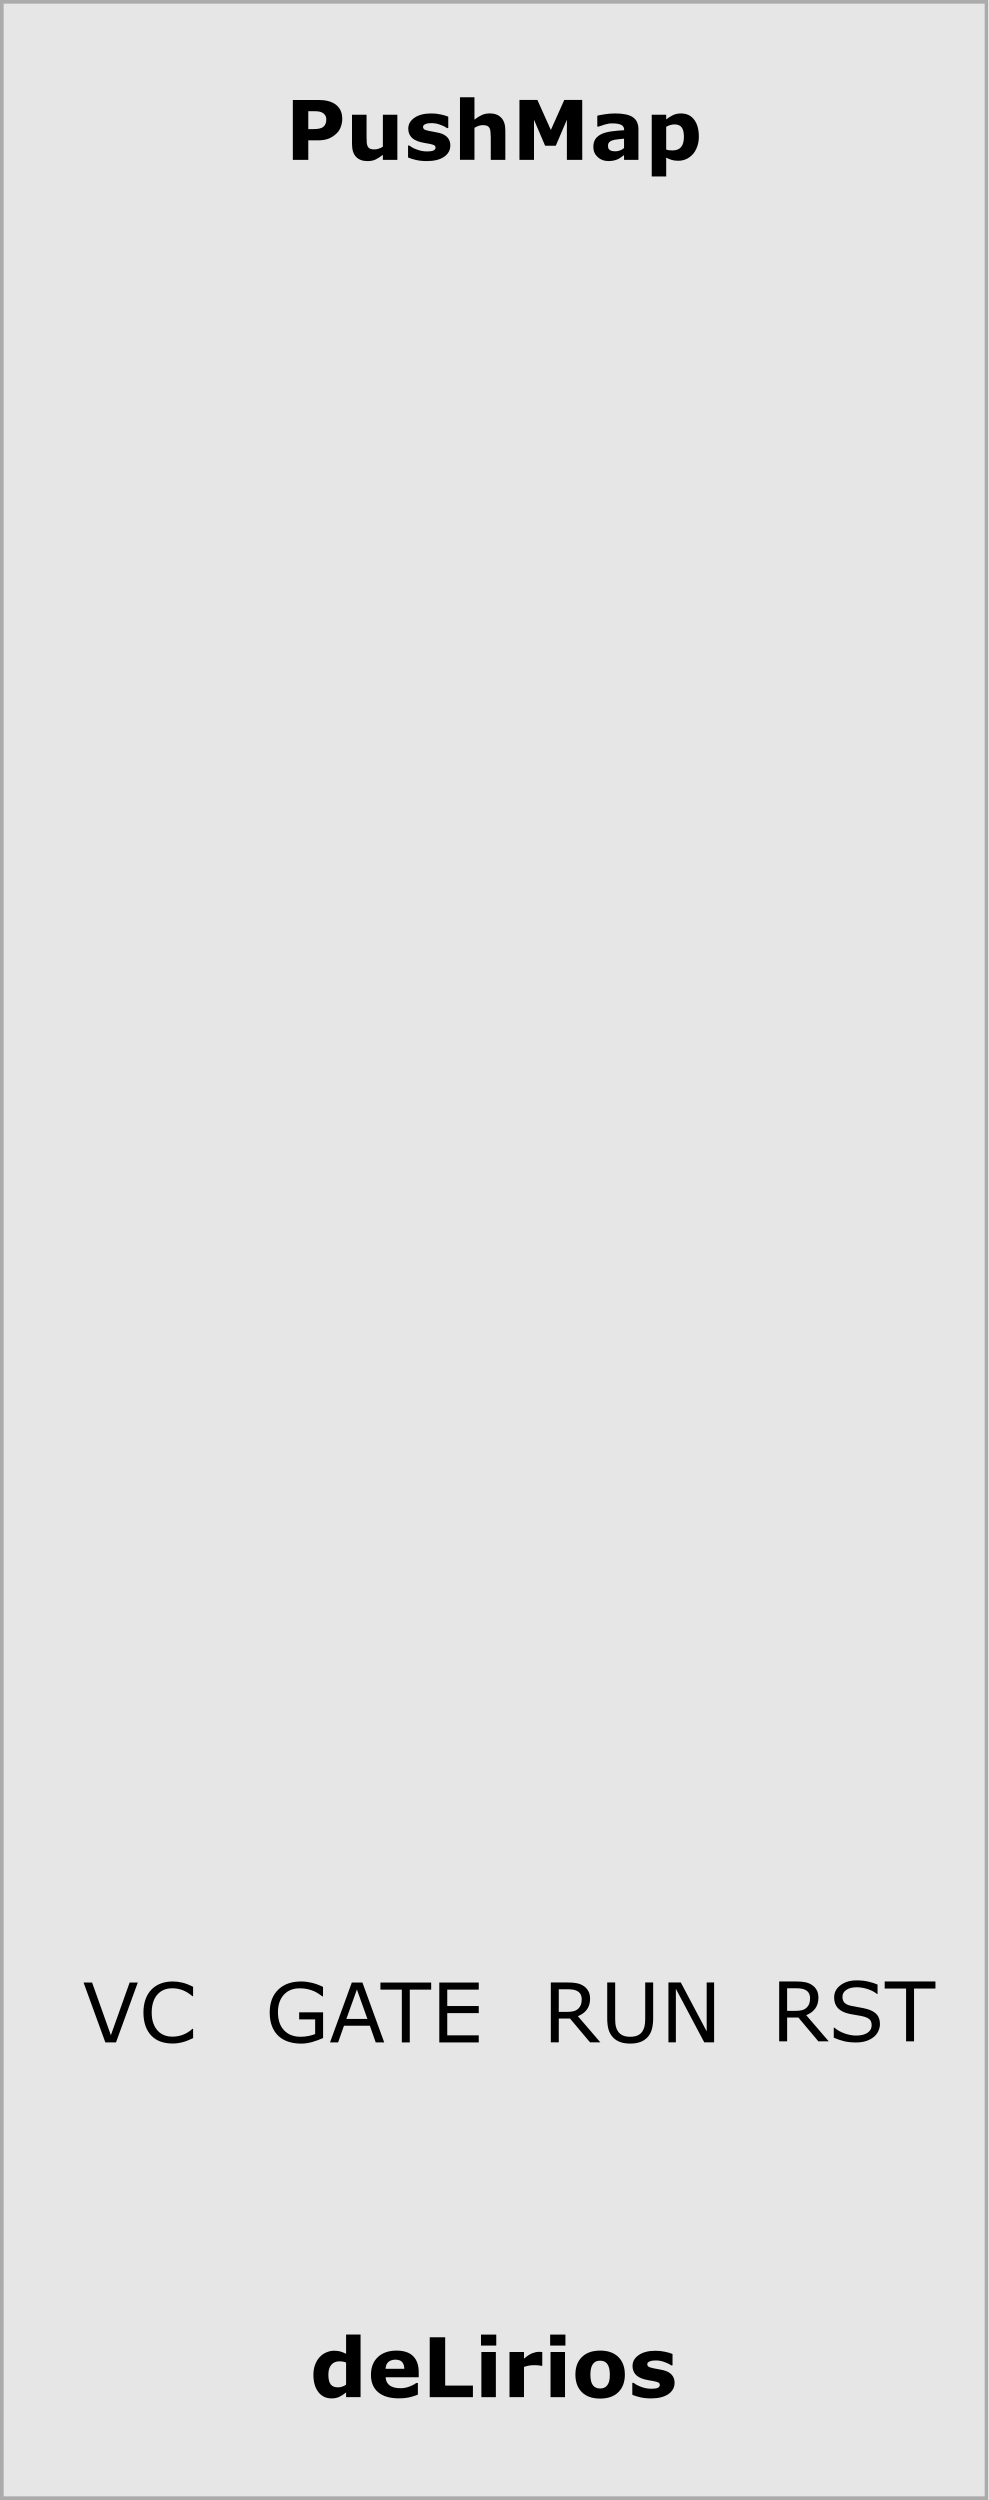
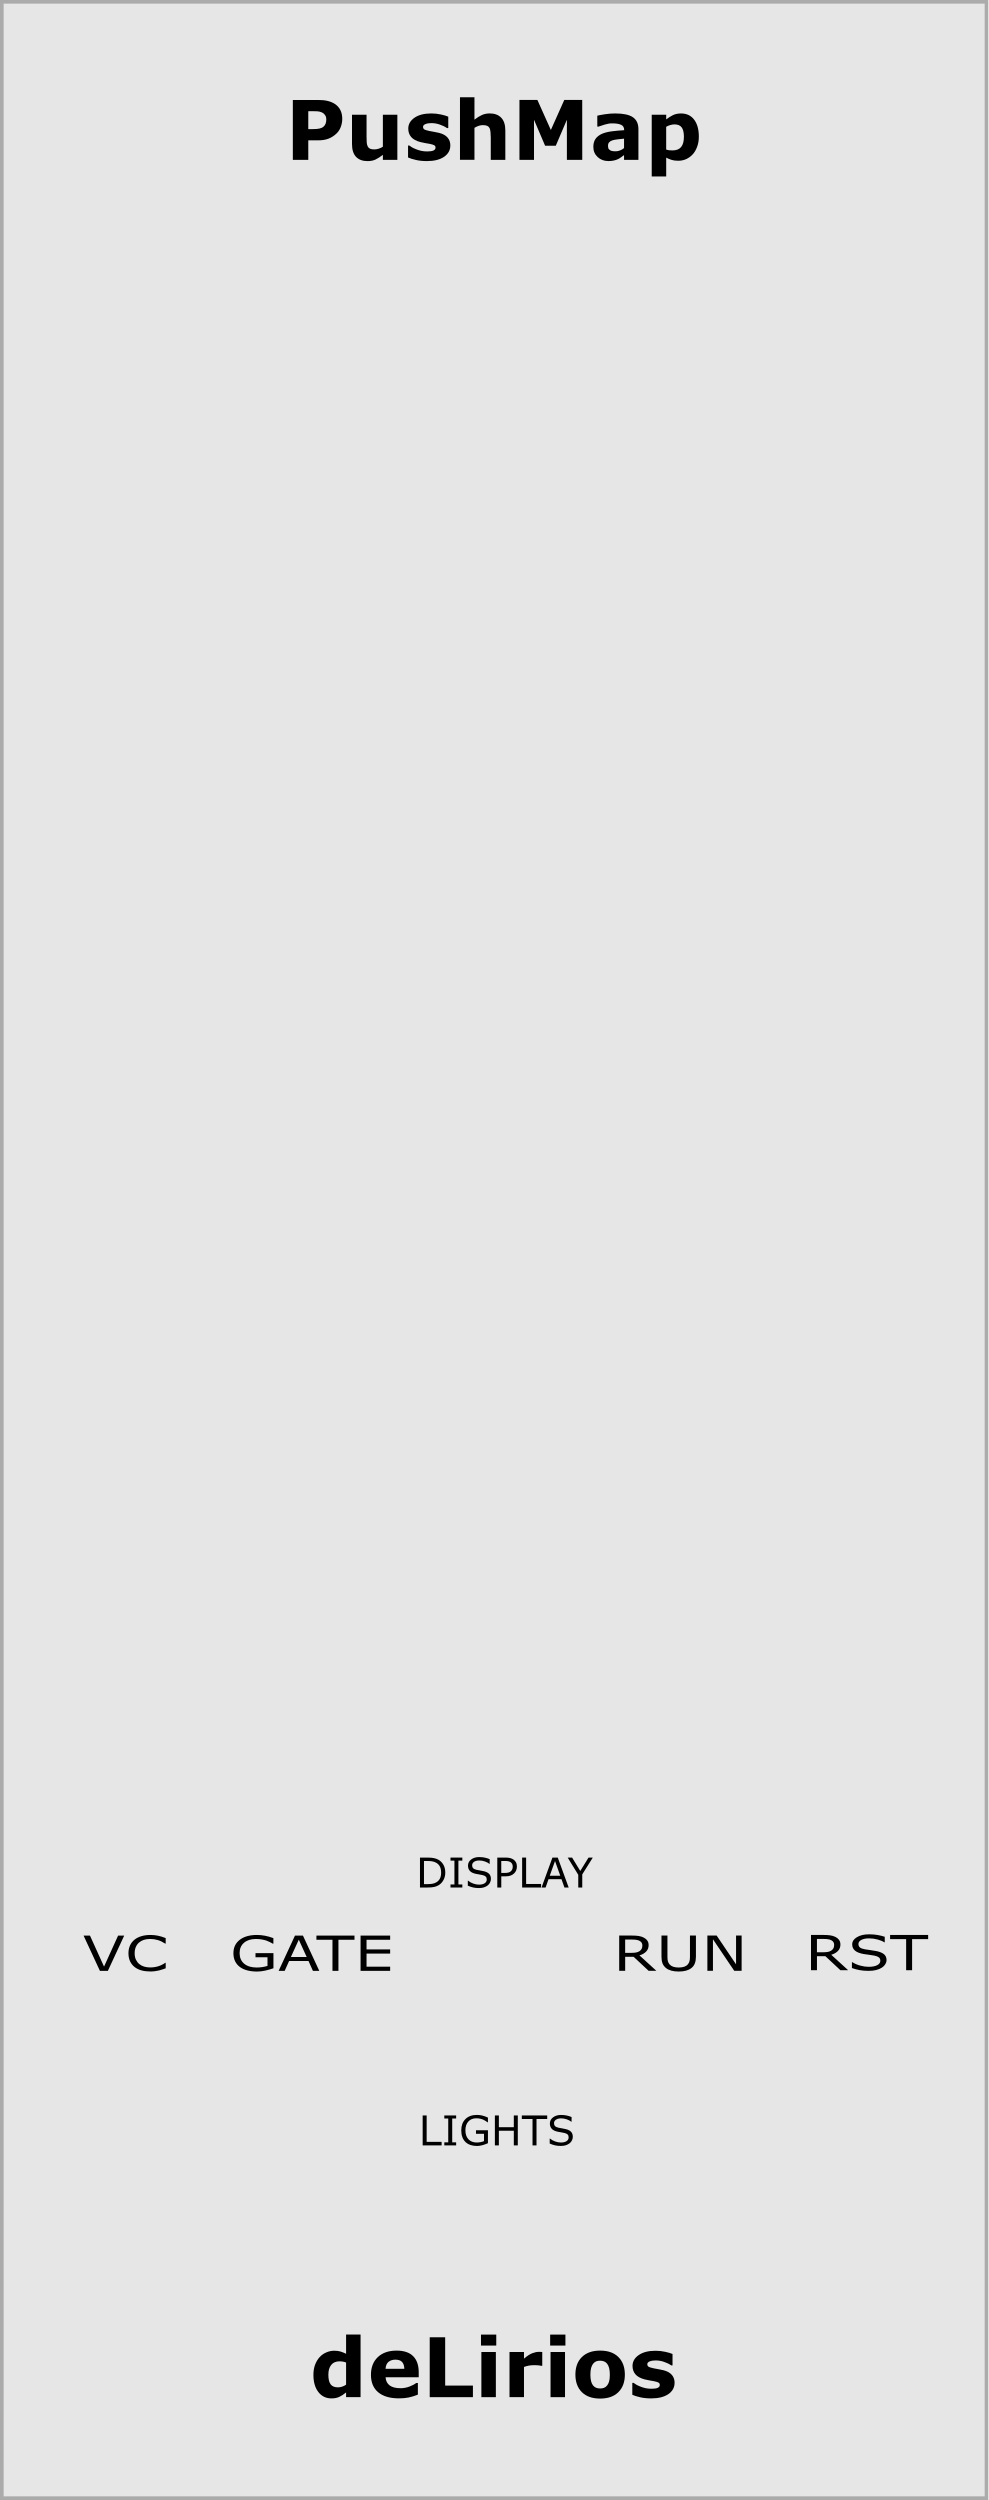
<svg xmlns="http://www.w3.org/2000/svg" id="svg22863" version="1.1" viewBox="0 0 50.8 128.501" height="128.501mm" width="50.8mm">
  <defs id="defs22857" />
  <g transform="translate(-69.85,-117.0889)" id="layer1" style="display:inline">
    <path id="path11771" d="M 69.942,117.183 H 120.556 V 245.496 H 69.942 Z m 0,0" style="fill:#e6e6e6;fill-opacity:1;fill-rule:nonzero;stroke:none;stroke-width:0.353" />
    <path id="path11773" d="m 120.65,117.089 h -50.8 v 128.501 h 50.8 z m -0.187,128.313 H 70.036 V 117.276 H 120.463 Z m 0,0" style="fill:#ababab;fill-opacity:1;fill-rule:nonzero;stroke:none;stroke-width:0.353" />
    <path id="path21860" d="" style="fill:#ffd714;fill-opacity:1;stroke:none;stroke-width:0.353" />
    <path id="path21804" d="" style="fill:#ffd714;fill-opacity:1;stroke:none;stroke-width:0.353" />
    <path id="path21824" d="" style="fill:#ffd714;fill-opacity:1;stroke:none;stroke-width:0.353" />
    <path id="path21756" d="" style="fill:#ffd714;fill-opacity:1;stroke:none;stroke-width:0.353" />
    <g aria-label="PushMap" id="text37-9" style="font-style:normal;font-variant:normal;font-weight:bold;font-stretch:normal;font-size:4.233px;line-height:1.25;font-family:sans-serif;-inkscape-font-specification:'sans-serif Bold';display:inline;fill:#000000;fill-opacity:1;stroke:none;stroke-width:0.265">
-       <path d="m 87.442,123.199 q 0,0.207 -0.072,0.405 -0.072,0.196 -0.207,0.331 -0.184,0.182 -0.411,0.275 -0.225,0.093 -0.562,0.093 h -0.494 v 1.003 h -0.794 v -3.078 h 1.306 q 0.294,0 0.494,0.052 0.203,0.05 0.358,0.151 0.186,0.122 0.283,0.312 0.099,0.19 0.099,0.457 z m -0.821,0.019 q 0,-0.13 -0.07,-0.223 -0.07,-0.095 -0.163,-0.132 -0.124,-0.05 -0.242,-0.054 -0.118,-0.006 -0.314,-0.006 h -0.136 v 0.922 h 0.227 q 0.203,0 0.333,-0.025 0.132,-0.025 0.221,-0.099 0.076,-0.066 0.11,-0.157 0.035,-0.093 0.035,-0.225 z" style="font-style:normal;font-variant:normal;font-weight:bold;font-stretch:normal;font-size:4.233px;font-family:sans-serif;-inkscape-font-specification:'sans-serif Bold';stroke-width:0.265" id="path117" />
+       <path d="m 87.442,123.199 q 0,0.207 -0.072,0.405 -0.072,0.196 -0.207,0.331 -0.184,0.182 -0.411,0.275 -0.225,0.093 -0.562,0.093 H 85.696 v 1.003 h -0.794 v -3.078 h 1.306 q 0.294,0 0.494,0.052 0.203,0.05 0.358,0.151 0.186,0.122 0.283,0.312 0.099,0.19 0.099,0.457 z m -0.821,0.019 q 0,-0.13 -0.07,-0.223 -0.07,-0.095 -0.163,-0.132 -0.124,-0.05 -0.242,-0.054 -0.118,-0.006 -0.314,-0.006 h -0.136 v 0.922 h 0.227 q 0.203,0 0.333,-0.025 0.132,-0.025 0.221,-0.099 0.076,-0.066 0.11,-0.157 0.035,-0.093 0.035,-0.225 z" style="font-style:normal;font-variant:normal;font-weight:bold;font-stretch:normal;font-size:4.233px;font-family:sans-serif;-inkscape-font-specification:'sans-serif Bold';stroke-width:0.265" id="path117" />
      <path d="m 90.274,125.305 h -0.744 v -0.256 q -0.207,0.157 -0.378,0.24 -0.172,0.081 -0.409,0.081 -0.384,0 -0.593,-0.221 -0.207,-0.221 -0.207,-0.653 v -1.511 h 0.748 v 1.151 q 0,0.176 0.01,0.294 0.012,0.116 0.054,0.192 0.039,0.076 0.118,0.112 0.081,0.035 0.223,0.035 0.095,0 0.211,-0.035 0.116,-0.035 0.223,-0.103 v -1.645 h 0.744 z" style="font-style:normal;font-variant:normal;font-weight:bold;font-stretch:normal;font-size:4.233px;font-family:sans-serif;-inkscape-font-specification:'sans-serif Bold';stroke-width:0.265" id="path119" />
      <path d="m 92.996,124.569 q 0,0.36 -0.322,0.581 -0.322,0.219 -0.883,0.219 -0.31,0 -0.562,-0.058 -0.252,-0.058 -0.405,-0.128 v -0.612 h 0.068 q 0.056,0.039 0.128,0.087 0.074,0.045 0.209,0.099 0.116,0.048 0.263,0.083 0.147,0.033 0.314,0.033 0.219,0 0.325,-0.048 0.105,-0.05 0.105,-0.145 0,-0.085 -0.062,-0.122 -0.062,-0.039 -0.236,-0.074 -0.083,-0.019 -0.225,-0.039 -0.141,-0.023 -0.256,-0.054 -0.316,-0.083 -0.469,-0.256 -0.153,-0.176 -0.153,-0.436 0,-0.335 0.316,-0.556 0.318,-0.223 0.868,-0.223 0.26,0 0.498,0.054 0.24,0.052 0.374,0.112 v 0.587 h -0.064 q -0.165,-0.114 -0.378,-0.184 -0.211,-0.072 -0.428,-0.072 -0.18,0 -0.304,0.05 -0.122,0.05 -0.122,0.141 0,0.083 0.056,0.126 0.056,0.043 0.263,0.087 0.114,0.023 0.244,0.045 0.132,0.021 0.265,0.054 0.294,0.076 0.434,0.242 0.141,0.163 0.141,0.409 z" style="font-style:normal;font-variant:normal;font-weight:bold;font-stretch:normal;font-size:4.233px;font-family:sans-serif;-inkscape-font-specification:'sans-serif Bold';stroke-width:0.265" id="path121" />
-       <path d="m 95.824,125.305 h -0.748 v -1.151 q 0,-0.141 -0.014,-0.279 -0.014,-0.141 -0.05,-0.207 -0.041,-0.076 -0.122,-0.112 -0.079,-0.035 -0.221,-0.035 -0.101,0 -0.207,0.033 -0.103,0.033 -0.225,0.105 v 1.645 h -0.744 v -3.216 h 0.744 v 1.151 q 0.198,-0.155 0.38,-0.238 0.184,-0.083 0.407,-0.083 0.376,0 0.587,0.219 0.213,0.219 0.213,0.655 z" style="font-style:normal;font-variant:normal;font-weight:bold;font-stretch:normal;font-size:4.233px;font-family:sans-serif;-inkscape-font-specification:'sans-serif Bold';stroke-width:0.265" id="path123" />
+       <path d="m 95.824,125.305 h -0.748 v -1.151 q 0,-0.141 -0.014,-0.279 -0.014,-0.141 -0.05,-0.207 -0.041,-0.076 -0.122,-0.112 -0.079,-0.035 -0.221,-0.035 -0.101,0 -0.207,0.033 -0.103,0.033 -0.225,0.105 v 1.645 h -0.744 V 122.089 h 0.744 v 1.151 q 0.198,-0.155 0.38,-0.238 0.184,-0.083 0.407,-0.083 0.376,0 0.587,0.219 0.213,0.219 0.213,0.655 z" style="font-style:normal;font-variant:normal;font-weight:bold;font-stretch:normal;font-size:4.233px;font-family:sans-serif;-inkscape-font-specification:'sans-serif Bold';stroke-width:0.265" id="path123" />
      <path d="m 99.778,125.305 h -0.79 v -2.061 l -0.571,1.337 h -0.548 l -0.571,-1.337 v 2.061 h -0.748 v -3.078 h 0.922 l 0.692,1.544 0.69,-1.544 h 0.922 z" style="font-style:normal;font-variant:normal;font-weight:bold;font-stretch:normal;font-size:4.233px;font-family:sans-serif;-inkscape-font-specification:'sans-serif Bold';stroke-width:0.265" id="path125" />
      <path d="m 101.926,124.7 v -0.484 q -0.151,0.012 -0.327,0.035 -0.176,0.021 -0.267,0.05 -0.112,0.035 -0.172,0.103 -0.058,0.066 -0.058,0.176 0,0.072 0.012,0.118 0.012,0.045 0.062,0.087 0.048,0.041 0.114,0.062 0.066,0.019 0.207,0.019 0.112,0 0.225,-0.045 0.116,-0.045 0.203,-0.12 z m 0,0.36 q -0.06,0.045 -0.149,0.11 -0.089,0.064 -0.167,0.101 -0.11,0.05 -0.227,0.072 -0.118,0.025 -0.258,0.025 -0.331,0 -0.554,-0.205 -0.223,-0.205 -0.223,-0.523 0,-0.254 0.114,-0.415 0.114,-0.161 0.322,-0.254 0.207,-0.093 0.513,-0.132 0.306,-0.039 0.635,-0.058 v -0.012 q 0,-0.192 -0.157,-0.265 -0.157,-0.074 -0.463,-0.074 -0.184,0 -0.393,0.066 -0.209,0.064 -0.3,0.099 h -0.068 v -0.56 q 0.118,-0.031 0.382,-0.072 0.267,-0.043 0.533,-0.043 0.635,0 0.916,0.196 0.283,0.194 0.283,0.612 v 1.579 h -0.738 z" style="font-style:normal;font-variant:normal;font-weight:bold;font-stretch:normal;font-size:4.233px;font-family:sans-serif;-inkscape-font-specification:'sans-serif Bold';stroke-width:0.265" id="path127" />
      <path d="m 105.771,124.113 q 0,0.287 -0.089,0.523 -0.087,0.236 -0.229,0.389 -0.149,0.161 -0.337,0.244 -0.188,0.083 -0.403,0.083 -0.198,0 -0.337,-0.043 -0.138,-0.041 -0.283,-0.118 v 0.967 h -0.744 v -3.173 h 0.744 v 0.242 q 0.172,-0.136 0.349,-0.221 0.18,-0.085 0.413,-0.085 0.434,0 0.674,0.318 0.242,0.318 0.242,0.874 z m -0.767,0.015 q 0,-0.339 -0.116,-0.492 -0.116,-0.153 -0.366,-0.153 -0.105,0 -0.217,0.033 -0.112,0.031 -0.213,0.091 v 1.168 q 0.074,0.029 0.159,0.037 0.085,0.008 0.167,0.008 0.296,0 0.44,-0.172 0.145,-0.174 0.145,-0.521 z" style="font-style:normal;font-variant:normal;font-weight:bold;font-stretch:normal;font-size:4.233px;font-family:sans-serif;-inkscape-font-specification:'sans-serif Bold';stroke-width:0.265" id="path129" />
    </g>
    <g aria-label="deLirios" id="text37-9-1" style="font-style:normal;font-variant:normal;font-weight:bold;font-stretch:normal;font-size:4.233px;line-height:1.25;font-family:sans-serif;-inkscape-font-specification:'sans-serif Bold';display:inline;fill:#000000;fill-opacity:1;stroke:none;stroke-width:0.265">
      <path d="m 88.383,240.304 h -0.744 v -0.242 q -0.192,0.157 -0.36,0.232 -0.167,0.074 -0.387,0.074 -0.424,0 -0.678,-0.327 -0.254,-0.327 -0.254,-0.881 0,-0.296 0.085,-0.523 0.087,-0.229 0.236,-0.393 0.141,-0.155 0.341,-0.24 0.201,-0.087 0.401,-0.087 0.209,0 0.341,0.045 0.134,0.043 0.275,0.112 v -0.988 h 0.744 z m -0.744,-0.641 v -1.139 q -0.079,-0.033 -0.165,-0.048 -0.087,-0.015 -0.159,-0.015 -0.294,0 -0.44,0.184 -0.147,0.182 -0.147,0.506 0,0.341 0.118,0.496 0.118,0.153 0.378,0.153 0.101,0 0.215,-0.037 0.114,-0.039 0.201,-0.101 z" style="font-style:normal;font-variant:normal;font-weight:bold;font-stretch:normal;font-size:4.233px;font-family:sans-serif;-inkscape-font-specification:'sans-serif Bold';stroke-width:0.265" id="path132" />
      <path d="m 91.372,239.281 h -1.703 q 0.017,0.273 0.207,0.418 0.192,0.145 0.564,0.145 0.236,0 0.457,-0.085 0.221,-0.085 0.349,-0.182 h 0.083 v 0.597 q -0.252,0.101 -0.475,0.147 -0.223,0.045 -0.494,0.045 -0.699,0 -1.071,-0.314 -0.372,-0.314 -0.372,-0.895 0,-0.575 0.351,-0.909 0.353,-0.337 0.967,-0.337 0.566,0 0.852,0.287 0.285,0.285 0.285,0.823 z m -0.74,-0.436 q -0.006,-0.234 -0.116,-0.351 -0.11,-0.118 -0.341,-0.118 -0.215,0 -0.353,0.112 -0.138,0.112 -0.155,0.358 z" style="font-style:normal;font-variant:normal;font-weight:bold;font-stretch:normal;font-size:4.233px;font-family:sans-serif;-inkscape-font-specification:'sans-serif Bold';stroke-width:0.265" id="path134" />
      <path d="m 94.158,240.304 h -2.22 v -3.078 h 0.794 v 2.483 h 1.426 z" style="font-style:normal;font-variant:normal;font-weight:bold;font-stretch:normal;font-size:4.233px;font-family:sans-serif;-inkscape-font-specification:'sans-serif Bold';stroke-width:0.265" id="path136" />
      <path d="m 95.337,240.304 h -0.744 v -2.321 h 0.744 z m 0.021,-2.652 h -0.785 v -0.564 h 0.785 z" style="font-style:normal;font-variant:normal;font-weight:bold;font-stretch:normal;font-size:4.233px;font-family:sans-serif;-inkscape-font-specification:'sans-serif Bold';stroke-width:0.265" id="path138" />
      <path d="m 97.722,238.692 h -0.066 q -0.048,-0.017 -0.153,-0.025 -0.105,-0.008 -0.176,-0.008 -0.159,0 -0.281,0.021 -0.122,0.021 -0.263,0.07 v 1.554 h -0.744 v -2.321 h 0.744 v 0.341 q 0.246,-0.211 0.428,-0.279 0.182,-0.07 0.335,-0.07 0.039,0 0.089,0.002 0.05,0.002 0.087,0.006 z" style="font-style:normal;font-variant:normal;font-weight:bold;font-stretch:normal;font-size:4.233px;font-family:sans-serif;-inkscape-font-specification:'sans-serif Bold';stroke-width:0.265" id="path140" />
      <path d="m 98.892,240.304 h -0.744 v -2.321 h 0.744 z m 0.021,-2.652 h -0.785 v -0.564 h 0.785 z" style="font-style:normal;font-variant:normal;font-weight:bold;font-stretch:normal;font-size:4.233px;font-family:sans-serif;-inkscape-font-specification:'sans-serif Bold';stroke-width:0.265" id="path142" />
      <path d="m 101.968,239.145 q 0,0.573 -0.335,0.903 -0.333,0.329 -0.936,0.329 -0.604,0 -0.938,-0.329 -0.333,-0.331 -0.333,-0.903 0,-0.577 0.335,-0.905 0.337,-0.329 0.936,-0.329 0.608,0 0.938,0.331 0.333,0.331 0.333,0.903 z m -0.916,0.564 q 0.072,-0.089 0.107,-0.213 0.037,-0.126 0.037,-0.347 0,-0.205 -0.037,-0.343 -0.037,-0.139 -0.103,-0.221 -0.066,-0.085 -0.159,-0.12 -0.093,-0.035 -0.201,-0.035 -0.107,0 -0.192,0.029 -0.083,0.029 -0.159,0.116 -0.068,0.081 -0.11,0.221 -0.039,0.141 -0.039,0.353 0,0.19 0.035,0.331 0.035,0.139 0.103,0.223 0.066,0.081 0.157,0.118 0.093,0.037 0.211,0.037 0.101,0 0.192,-0.033 0.093,-0.035 0.157,-0.116 z" style="font-style:normal;font-variant:normal;font-weight:bold;font-stretch:normal;font-size:4.233px;font-family:sans-serif;-inkscape-font-specification:'sans-serif Bold';stroke-width:0.265" id="path144" />
      <path d="m 104.523,239.568 q 0,0.36 -0.322,0.581 -0.322,0.219 -0.883,0.219 -0.31,0 -0.562,-0.058 -0.252,-0.058 -0.405,-0.128 v -0.612 h 0.068 q 0.056,0.039 0.128,0.087 0.074,0.045 0.209,0.099 0.116,0.048 0.263,0.083 0.147,0.033 0.314,0.033 0.219,0 0.325,-0.048 0.105,-0.05 0.105,-0.145 0,-0.085 -0.062,-0.122 -0.062,-0.039 -0.236,-0.074 -0.083,-0.019 -0.225,-0.039 -0.141,-0.023 -0.256,-0.054 -0.316,-0.083 -0.469,-0.256 -0.153,-0.176 -0.153,-0.436 0,-0.335 0.316,-0.556 0.318,-0.223 0.868,-0.223 0.26,0 0.498,0.054 0.24,0.052 0.374,0.112 v 0.587 h -0.064 q -0.165,-0.114 -0.378,-0.184 -0.211,-0.072 -0.428,-0.072 -0.18,0 -0.304,0.05 -0.122,0.05 -0.122,0.141 0,0.083 0.056,0.126 0.056,0.043 0.263,0.087 0.114,0.023 0.244,0.045 0.132,0.021 0.265,0.054 0.294,0.076 0.434,0.242 0.141,0.163 0.141,0.409 z" style="font-style:normal;font-variant:normal;font-weight:bold;font-stretch:normal;font-size:4.233px;font-family:sans-serif;-inkscape-font-specification:'sans-serif Bold';stroke-width:0.265" id="path146" />
    </g>
-     <g transform="translate(-1.058333,-4.233333)" style="font-size:4.233px;line-height:1.25;font-family:sans-serif;stroke-width:0.265" id="text34" aria-label="VC">
+     <g transform="matrix(0.749739,0,0,0.5887541,17.76226,85.15385)" style="font-size:4.233px;line-height:1.25;font-family:sans-serif;stroke-width:0.265" id="text34" aria-label="VC">
      <path id="path80" style="font-size:4.233px;stroke-width:0.265" d="m 77.99,223.226 -1.12,3.078 h -0.546 l -1.12,-3.078 h 0.438 l 0.965,2.708 0.965,-2.708 z" />
      <path id="path82" style="font-size:4.233px;stroke-width:0.265" d="m 80.835,226.081 q -0.114,0.05 -0.207,0.093 -0.091,0.043 -0.24,0.091 -0.126,0.039 -0.275,0.066 -0.147,0.029 -0.325,0.029 -0.335,0 -0.61,-0.093 -0.273,-0.095 -0.475,-0.296 -0.198,-0.196 -0.31,-0.498 -0.112,-0.304 -0.112,-0.705 0,-0.38 0.107,-0.68 0.107,-0.3 0.31,-0.506 0.196,-0.201 0.473,-0.306 0.279,-0.105 0.618,-0.105 0.248,0 0.494,0.06 0.248,0.06 0.55,0.211 v 0.486 h -0.031 q -0.254,-0.213 -0.504,-0.31 -0.25,-0.097 -0.535,-0.097 -0.234,0 -0.422,0.076 -0.186,0.074 -0.333,0.234 -0.143,0.155 -0.223,0.393 -0.079,0.236 -0.079,0.546 0,0.325 0.087,0.558 0.089,0.234 0.227,0.38 0.145,0.153 0.337,0.227 0.194,0.072 0.409,0.072 0.296,0 0.554,-0.101 0.258,-0.101 0.484,-0.304 h 0.029 z" />
    </g>
-     <g transform="translate(0,-4.233333)" style="font-size:4.233px;line-height:1.25;font-family:sans-serif;display:inline;stroke-width:0.265" id="text34-2" aria-label="GATE">
+     <g transform="matrix(0.749739,0,0,0.5887541,19.0849,85.15385)" style="font-size:4.233px;line-height:1.25;font-family:sans-serif;display:inline;stroke-width:0.265" id="text34-2" aria-label="GATE">
      <path id="path85" style="font-size:4.233px;stroke-width:0.265" d="m 86.457,226.077 q -0.252,0.116 -0.552,0.203 -0.298,0.085 -0.577,0.085 -0.36,0 -0.659,-0.099 -0.3,-0.099 -0.511,-0.298 -0.213,-0.201 -0.329,-0.5 -0.116,-0.302 -0.116,-0.705 0,-0.738 0.43,-1.164 0.432,-0.428 1.184,-0.428 0.263,0 0.535,0.064 0.275,0.062 0.591,0.213 v 0.486 h -0.037 q -0.064,-0.05 -0.186,-0.13 -0.122,-0.081 -0.24,-0.134 -0.143,-0.064 -0.325,-0.105 -0.18,-0.043 -0.409,-0.043 -0.517,0 -0.819,0.333 -0.3,0.331 -0.3,0.897 0,0.597 0.314,0.93 0.314,0.331 0.856,0.331 0.198,0 0.395,-0.039 0.198,-0.039 0.347,-0.101 v -0.754 H 85.227 V 224.756 h 1.23 z" />
      <path id="path87" style="font-size:4.233px;stroke-width:0.265" d="m 89.599,226.304 h -0.436 l -0.302,-0.858 h -1.331 l -0.302,0.858 h -0.415 l 1.12,-3.078 h 0.546 z m -0.864,-1.209 -0.54,-1.511 -0.542,1.511 z" />
      <path id="path89" style="font-size:4.233px;stroke-width:0.265" d="m 92.013,223.59 h -1.1 v 2.714 H 90.504 v -2.714 h -1.1 v -0.364 h 2.609 z" />
      <path id="path91" style="font-size:4.233px;stroke-width:0.265" d="m 94.458,226.304 h -2.028 v -3.078 h 2.028 v 0.364 h -1.619 v 0.843 h 1.619 v 0.364 h -1.619 v 1.143 h 1.619 z" />
    </g>
-     <g style="font-size:4.233px;line-height:1.25;font-family:sans-serif;stroke-width:0.265" id="text49" aria-label="RUN">
+     <g transform="matrix(0.749739,0,0,0.5887541,28.08074,87.64624)" style="font-size:4.233px;line-height:1.25;font-family:sans-serif;stroke-width:0.265" id="text49" aria-label="RUN">
      <path id="path44" style="font-size:4.233px;stroke-width:0.265" d="m 100.709,222.067 h -0.531 l -1.029,-1.224 h -0.577 v 1.224 h -0.409 v -3.078 h 0.862 q 0.279,0 0.465,0.037 0.186,0.035 0.335,0.128 0.167,0.105 0.26,0.267 0.095,0.159 0.095,0.405 0,0.333 -0.167,0.558 -0.167,0.223 -0.461,0.337 z m -0.957,-2.212 q 0,-0.132 -0.048,-0.234 -0.045,-0.103 -0.153,-0.174 -0.089,-0.06 -0.211,-0.083 -0.122,-0.025 -0.287,-0.025 h -0.482 v 1.162 h 0.413 q 0.194,0 0.339,-0.033 0.145,-0.035 0.246,-0.128 0.093,-0.087 0.136,-0.198 0.045,-0.114 0.045,-0.287 z" />
      <path id="path46" style="font-size:4.233px;stroke-width:0.265" d="m 103.423,220.831 q 0,0.335 -0.074,0.585 -0.072,0.248 -0.24,0.413 -0.159,0.157 -0.372,0.229 -0.213,0.072 -0.496,0.072 -0.289,0 -0.504,-0.076 -0.215,-0.076 -0.362,-0.225 -0.167,-0.17 -0.242,-0.409 -0.072,-0.24 -0.072,-0.589 v -1.842 h 0.409 v 1.862 q 0,0.25 0.033,0.395 0.035,0.145 0.116,0.263 0.091,0.134 0.246,0.203 0.157,0.068 0.376,0.068 0.221,0 0.376,-0.066 0.155,-0.068 0.248,-0.205 0.081,-0.118 0.114,-0.269 0.035,-0.153 0.035,-0.378 v -1.873 h 0.409 z" />
      <path id="path48" style="font-size:4.233px;stroke-width:0.265" d="m 106.555,222.067 h -0.506 l -1.459,-2.753 v 2.753 h -0.382 v -3.078 h 0.635 l 1.331,2.514 v -2.514 h 0.382 z" />
    </g>
-     <g style="font-size:4.233px;line-height:1.25;font-family:sans-serif;stroke-width:0.265" id="text53" aria-label="RST">
+     <g transform="matrix(0.749739,0,0,0.5887541,29.13907,87.64624)" style="font-size:4.233px;line-height:1.25;font-family:sans-serif;stroke-width:0.265" id="text53" aria-label="RST">
      <path id="path51" style="font-size:4.233px;stroke-width:0.265" d="m 112.446,222.015 h -0.531 l -1.029,-1.224 h -0.577 v 1.224 h -0.409 v -3.078 h 0.862 q 0.279,0 0.465,0.037 0.186,0.035 0.335,0.128 0.167,0.105 0.26,0.267 0.095,0.159 0.095,0.405 0,0.333 -0.167,0.558 -0.167,0.223 -0.461,0.337 z m -0.957,-2.212 q 0,-0.132 -0.048,-0.234 -0.045,-0.103 -0.153,-0.174 -0.089,-0.06 -0.211,-0.083 -0.122,-0.025 -0.287,-0.025 h -0.482 v 1.162 h 0.413 q 0.194,0 0.339,-0.033 0.145,-0.035 0.246,-0.128 0.093,-0.087 0.136,-0.198 0.045,-0.114 0.045,-0.287 z" />
      <path id="path53" style="font-size:4.233px;stroke-width:0.265" d="m 115.079,221.137 q 0,0.18 -0.085,0.356 -0.083,0.176 -0.234,0.298 -0.165,0.132 -0.387,0.207 -0.219,0.074 -0.529,0.074 -0.333,0 -0.599,-0.062 -0.265,-0.062 -0.539,-0.184 v -0.513 h 0.029 q 0.234,0.194 0.539,0.3 0.306,0.105 0.575,0.105 0.38,0 0.591,-0.143 0.213,-0.143 0.213,-0.38 0,-0.205 -0.101,-0.302 -0.099,-0.097 -0.304,-0.151 -0.155,-0.041 -0.337,-0.068 -0.18,-0.027 -0.382,-0.068 -0.409,-0.087 -0.608,-0.296 -0.196,-0.211 -0.196,-0.548 0,-0.387 0.327,-0.633 0.327,-0.248 0.829,-0.248 0.325,0 0.595,0.062 0.271,0.062 0.48,0.153 v 0.484 h -0.029 q -0.176,-0.149 -0.463,-0.246 -0.285,-0.099 -0.585,-0.099 -0.329,0 -0.529,0.136 -0.198,0.136 -0.198,0.351 0,0.192 0.099,0.302 0.099,0.11 0.349,0.167 0.132,0.029 0.376,0.07 0.244,0.041 0.413,0.085 0.343,0.091 0.517,0.275 0.174,0.184 0.174,0.515 z" />
      <path id="path55" style="font-size:4.233px;stroke-width:0.265" d="m 117.932,219.301 h -1.1 v 2.714 h -0.409 v -2.714 h -1.1 v -0.364 h 2.609 z" />
    </g>
+     <g style="font-size:2.117px;line-height:1.25;font-family:sans-serif;stroke-width:0.265" id="text907" aria-label="DISPLAY">
+       <path id="path985" style="font-size:2.117px;stroke-width:0.265" d="m 92.738,213.34 q 0,0.21 -0.092,0.38 -0.091,0.171 -0.243,0.265 -0.105,0.065 -0.236,0.094 -0.129,0.029 -0.341,0.029 h -0.389 v -1.539 h 0.384 q 0.225,0 0.358,0.033 0.133,0.032 0.225,0.089 0.157,0.098 0.245,0.261 0.088,0.163 0.088,0.388 z m -0.214,-0.003 q 0,-0.181 -0.063,-0.305 -0.063,-0.124 -0.188,-0.195 -0.091,-0.052 -0.193,-0.071 -0.102,-0.021 -0.245,-0.021 h -0.192 v 1.188 h 0.192 q 0.148,0 0.257,-0.022 0.111,-0.022 0.203,-0.081 0.115,-0.073 0.172,-0.193 0.058,-0.12 0.058,-0.3 z" />
+       <path id="path987" style="font-size:2.117px;stroke-width:0.265" d="m 93.614,214.108 h -0.608 v -0.157 h 0.202 v -1.225 h -0.202 v -0.157 h 0.608 v 0.157 h -0.202 v 1.225 h 0.202 z" />
+       <path id="path989" style="font-size:2.117px;stroke-width:0.265" d="m 95.083,213.669 q 0,0.09 -0.042,0.178 -0.041,0.088 -0.117,0.149 -0.083,0.066 -0.193,0.103 -0.11,0.037 -0.265,0.037 -0.166,0 -0.3,-0.031 -0.132,-0.031 -0.27,-0.092 v -0.256 h 0.014 q 0.117,0.097 0.27,0.15 0.153,0.053 0.287,0.053 0.19,0 0.296,-0.071 0.106,-0.071 0.106,-0.19 0,-0.102 -0.051,-0.151 -0.05,-0.049 -0.152,-0.075 -0.078,-0.021 -0.168,-0.034 -0.09,-0.013 -0.191,-0.034 -0.205,-0.043 -0.304,-0.148 -0.098,-0.105 -0.098,-0.274 0,-0.193 0.163,-0.316 0.163,-0.124 0.414,-0.124 0.162,0 0.298,0.031 0.135,0.031 0.24,0.076 v 0.242 h -0.014 q -0.088,-0.074 -0.232,-0.123 -0.143,-0.05 -0.292,-0.05 -0.164,0 -0.265,0.068 -0.099,0.068 -0.099,0.176 0,0.096 0.05,0.151 0.05,0.055 0.175,0.084 0.066,0.015 0.188,0.035 0.122,0.021 0.207,0.042 0.172,0.045 0.258,0.137 0.087,0.092 0.087,0.257 z" />
+       <path id="path991" style="font-size:2.117px;stroke-width:0.265" d="m 96.418,213.034 q 0,0.102 -0.036,0.19 -0.035,0.087 -0.099,0.151 -0.08,0.08 -0.188,0.12 -0.109,0.039 -0.274,0.039 h -0.205 v 0.574 h -0.205 v -1.539 h 0.418 q 0.138,0 0.235,0.024 0.096,0.023 0.171,0.072 0.088,0.059 0.135,0.147 0.049,0.088 0.049,0.222 z m -0.213,0.005 q 0,-0.08 -0.028,-0.139 -0.028,-0.059 -0.085,-0.096 -0.05,-0.032 -0.114,-0.045 -0.063,-0.015 -0.16,-0.015 h -0.203 v 0.615 h 0.173 q 0.124,0 0.202,-0.022 0.078,-0.023 0.126,-0.071 0.049,-0.05 0.068,-0.104 0.021,-0.055 0.021,-0.123 z" />
+       <path id="path993" style="font-size:2.117px;stroke-width:0.265" d="m 97.662,214.108 h -0.974 v -1.539 h 0.205 v 1.357 h 0.769 z" />
+       <path id="path995" style="font-size:2.117px;stroke-width:0.265" d="m 99.08,214.108 h -0.218 l -0.151,-0.429 h -0.666 l -0.151,0.429 h -0.208 l 0.56,-1.539 h 0.273 z m -0.432,-0.605 -0.27,-0.756 -0.271,0.756 z" />
+       <path id="path997" style="font-size:2.117px;stroke-width:0.265" d="m 100.32,212.569 -0.542,0.864 v 0.675 h -0.205 v -0.653 l -0.544,-0.886 h 0.226 l 0.421,0.688 0.425,-0.688 z" />
+     </g>
+     <g style="font-size:2.117px;line-height:1.25;font-family:sans-serif;display:inline;stroke-width:0.265" id="text907-4" aria-label="LIGHTS">
+       <path id="path1000" style="font-size:2.117px;stroke-width:0.265" d="m 92.549,227.363 h -0.974 v -1.539 h 0.205 v 1.357 h 0.769 z" />
+       <path id="path1002" style="font-size:2.117px;stroke-width:0.265" d="m 93.296,227.363 h -0.608 v -0.157 h 0.202 v -1.225 h -0.202 v -0.157 H 93.296 v 0.157 h -0.202 v 1.225 H 93.296 Z" />
+       <path id="path1004" style="font-size:2.117px;stroke-width:0.265" d="m 94.93,227.25 q -0.126,0.058 -0.276,0.101 -0.149,0.042 -0.288,0.042 -0.18,0 -0.33,-0.05 -0.15,-0.05 -0.255,-0.149 -0.106,-0.1 -0.164,-0.25 -0.058,-0.151 -0.058,-0.352 0,-0.369 0.215,-0.582 0.216,-0.214 0.592,-0.214 0.131,0 0.268,0.032 0.137,0.031 0.296,0.106 v 0.243 h -0.019 q -0.032,-0.025 -0.093,-0.065 -0.061,-0.04 -0.12,-0.067 -0.071,-0.032 -0.162,-0.053 -0.09,-0.022 -0.205,-0.022 -0.258,0 -0.409,0.166 -0.15,0.165 -0.15,0.449 0,0.299 0.157,0.465 0.157,0.165 0.428,0.165 0.099,0 0.197,-0.02 0.099,-0.02 0.174,-0.051 v -0.377 h -0.412 v -0.18 h 0.615 z" />
+       <path id="path1006" style="font-size:2.117px;stroke-width:0.265" d="m 96.465,227.363 h -0.205 v -0.753 h -0.768 v 0.753 h -0.205 v -1.539 h 0.205 v 0.604 h 0.768 v -0.604 h 0.205 z" />
+       <path id="path1008" style="font-size:2.117px;stroke-width:0.265" d="M 97.977,226.006 H 97.427 v 1.357 h -0.205 v -1.357 h -0.55 v -0.182 h 1.304 z" />
+       <path id="path1010" style="font-size:2.117px;stroke-width:0.265" d="m 99.292,226.924 q 0,0.09 -0.042,0.178 -0.041,0.088 -0.117,0.149 -0.083,0.066 -0.193,0.103 -0.11,0.037 -0.265,0.037 -0.166,0 -0.3,-0.031 -0.132,-0.031 -0.27,-0.092 v -0.256 h 0.014 q 0.117,0.097 0.27,0.15 0.153,0.053 0.287,0.053 0.19,0 0.296,-0.071 0.106,-0.071 0.106,-0.19 0,-0.102 -0.051,-0.151 -0.05,-0.049 -0.152,-0.075 -0.078,-0.021 -0.168,-0.034 -0.09,-0.013 -0.191,-0.034 -0.205,-0.043 -0.304,-0.148 -0.098,-0.105 -0.098,-0.274 0,-0.193 0.163,-0.316 0.163,-0.124 0.414,-0.124 0.162,0 0.298,0.031 0.135,0.031 0.24,0.076 v 0.242 h -0.014 q -0.088,-0.074 -0.232,-0.123 -0.143,-0.05 -0.292,-0.05 -0.164,0 -0.265,0.068 -0.099,0.068 -0.099,0.176 0,0.096 0.05,0.151 0.05,0.055 0.175,0.084 0.066,0.015 0.188,0.035 0.122,0.021 0.207,0.042 0.172,0.045 0.258,0.137 0.087,0.092 0.087,0.257 z" />
+     </g>
  </g>
  <g style="display:none" id="layer2">
-     <rect y="14.839" x="3.4" height="102.664" width="43.999" id="rect23983" style="opacity:1;vector-effect:none;fill:#ffff00;fill-opacity:1;fill-rule:evenodd;stroke:none;stroke-width:0.675;stroke-linecap:butt;stroke-linejoin:miter;stroke-miterlimit:4;stroke-dasharray:none;stroke-dashoffset:0;stroke-opacity:1;paint-order:normal" />
+     <rect y="14.839" x="3.4" height="78.877" width="43.999" id="rect23983" style="opacity:1;vector-effect:none;fill:#ffff00;fill-opacity:1;fill-rule:evenodd;stroke:none;stroke-width:0.592;stroke-linecap:butt;stroke-linejoin:miter;stroke-miterlimit:4;stroke-dasharray:none;stroke-dashoffset:0;stroke-opacity:1;paint-order:normal" />
+     <circle style="fill:#0000ff;fill-opacity:1;stroke-width:0.265" r="3.608" cy="106.694" cx="6.554" id="CVOUT" />
+     <circle id="GRT" cx="44.607" cy="106.694" r="3.608" style="display:inline;fill:#0000ff;fill-opacity:1;stroke-width:0.265" />
+     <circle id="GR" cx="34.745" cy="106.694" r="3.608" style="display:inline;fill:#0000ff;fill-opacity:1;stroke-width:0.265" />
+     <circle id="GATEOUT" cx="16.416" cy="106.694" r="3.608" style="display:inline;fill:#0000ff;fill-opacity:1;stroke-width:0.265" />
+     <rect style="fill:#ff0000;fill-opacity:1;stroke-width:0.224" y="97.794" x="23.151" height="6.147" width="4.811" id="DISPLAY" />
+     <rect id="LIGHTS" width="4.811" height="6.147" x="23.204" y="111.178" style="display:inline;fill:#ff0000;fill-opacity:1;stroke-width:0.224" />
  </g>
</svg>
